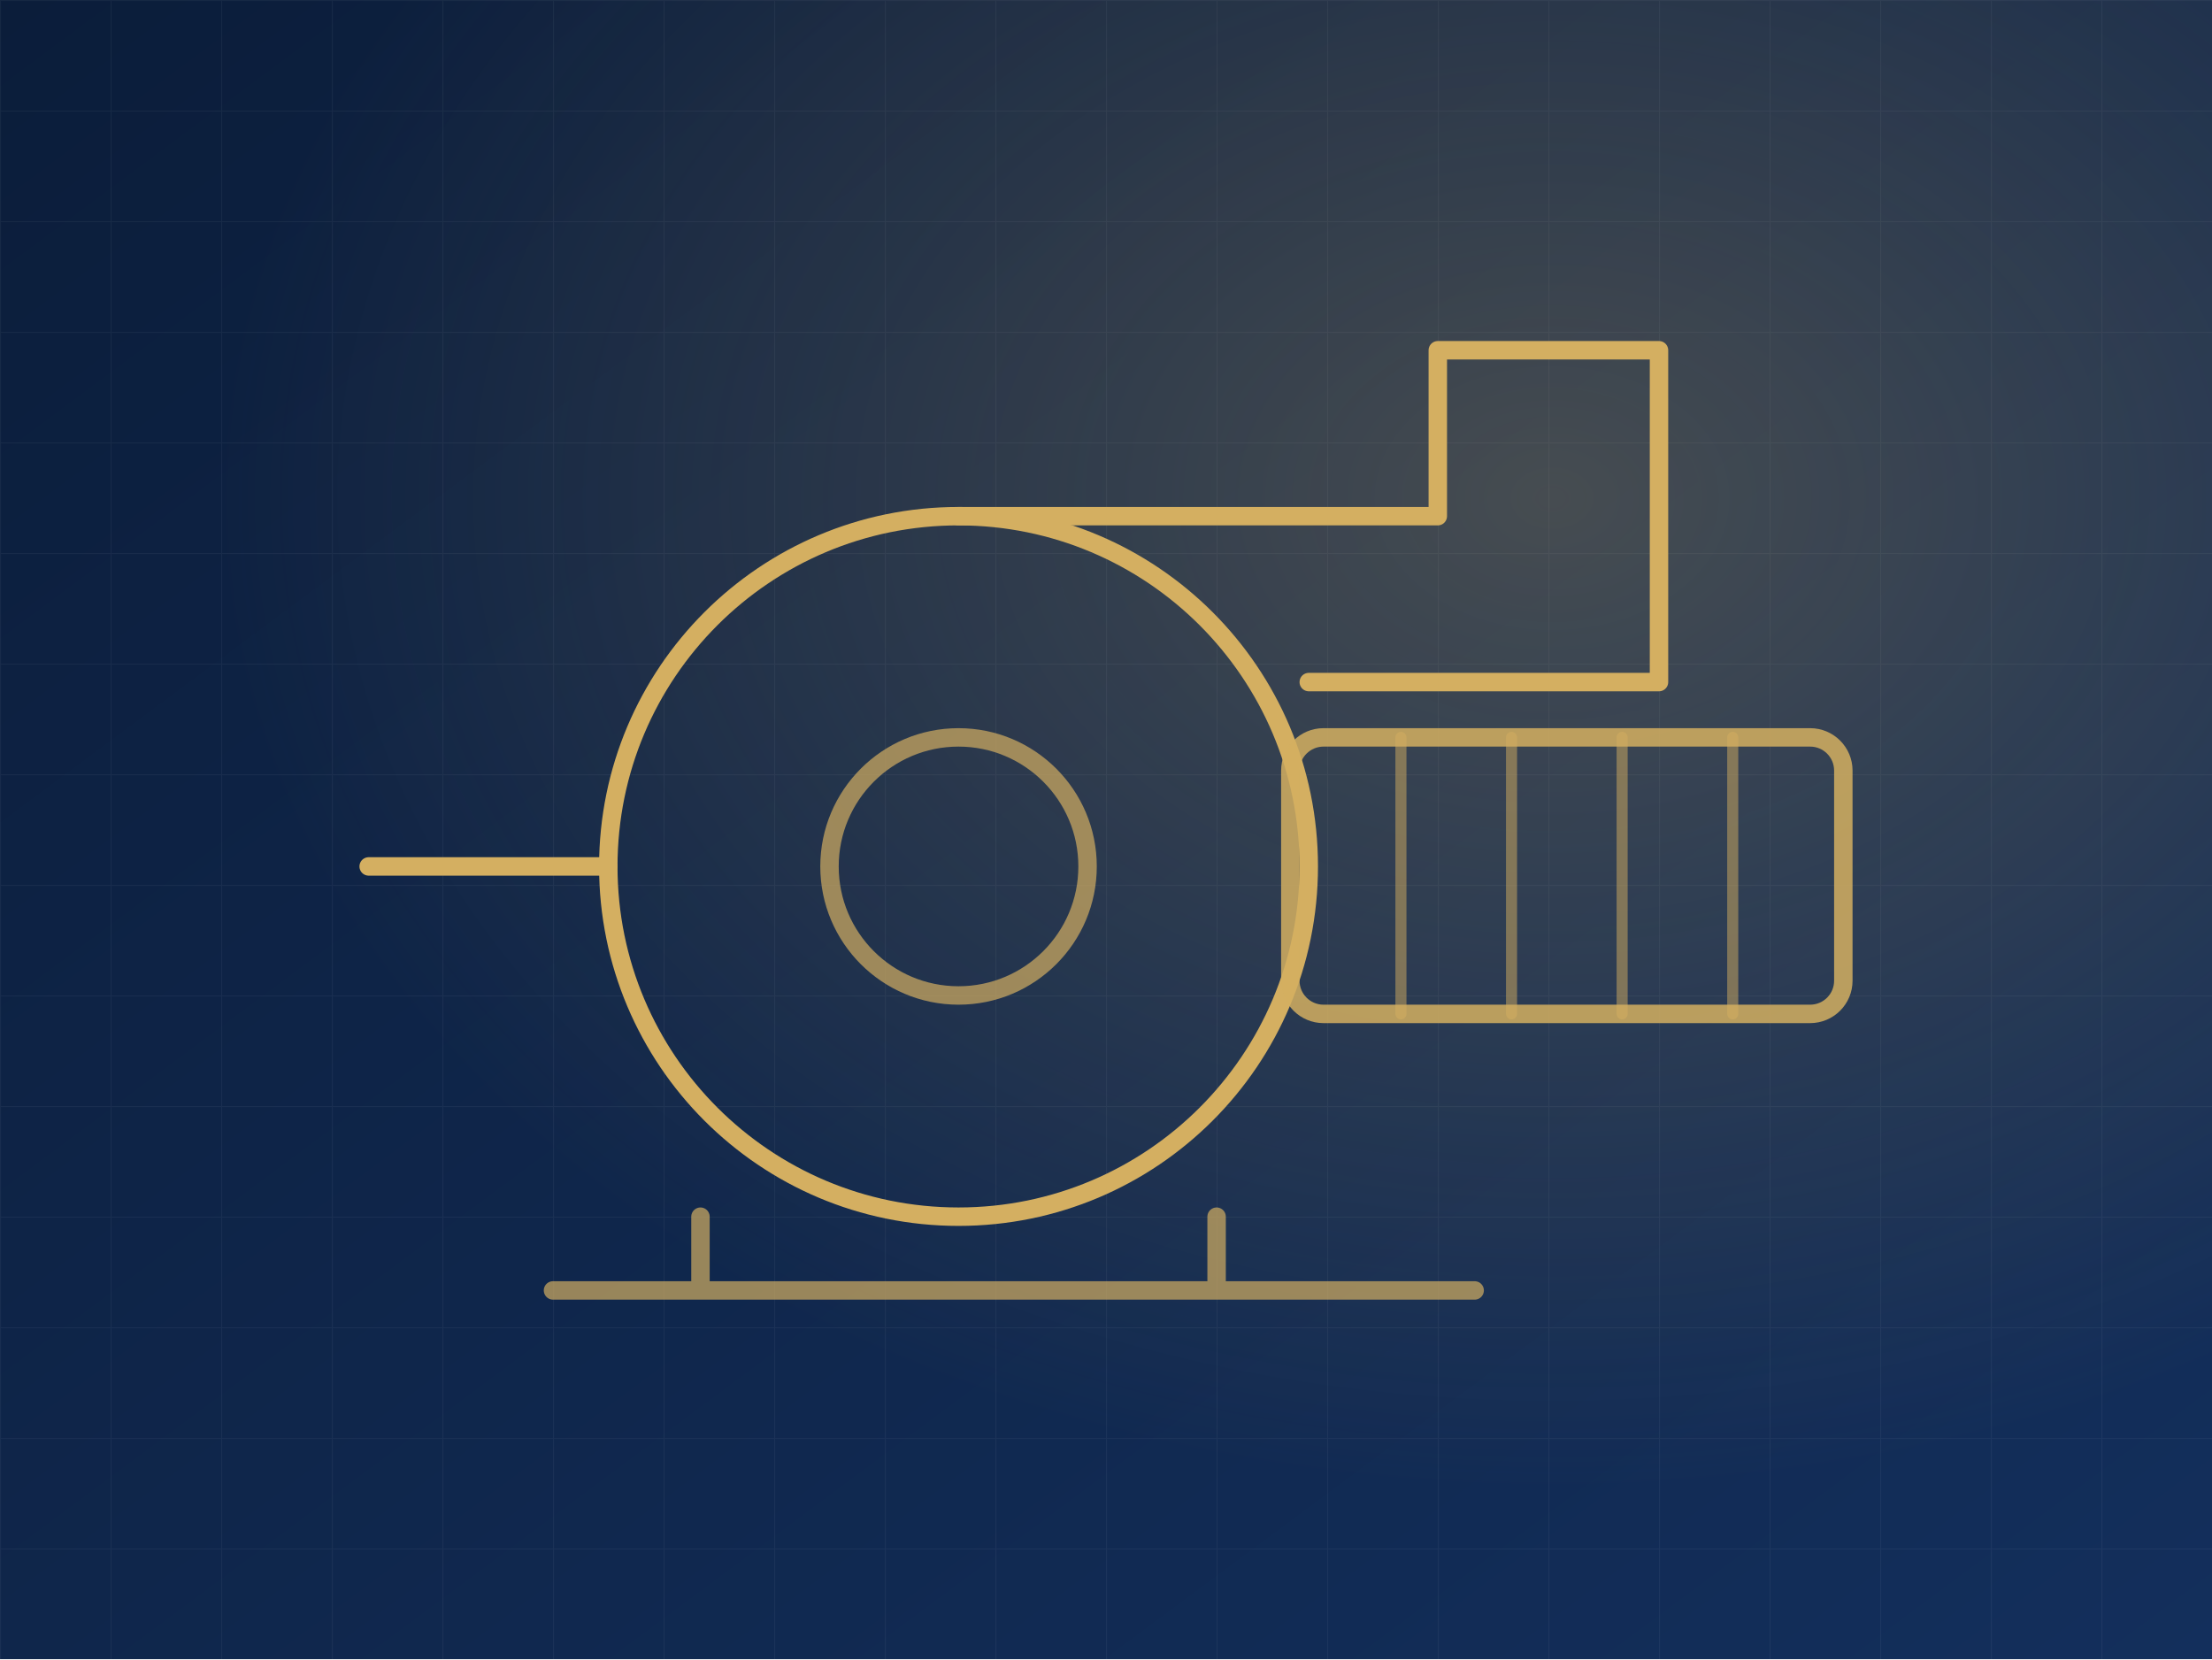
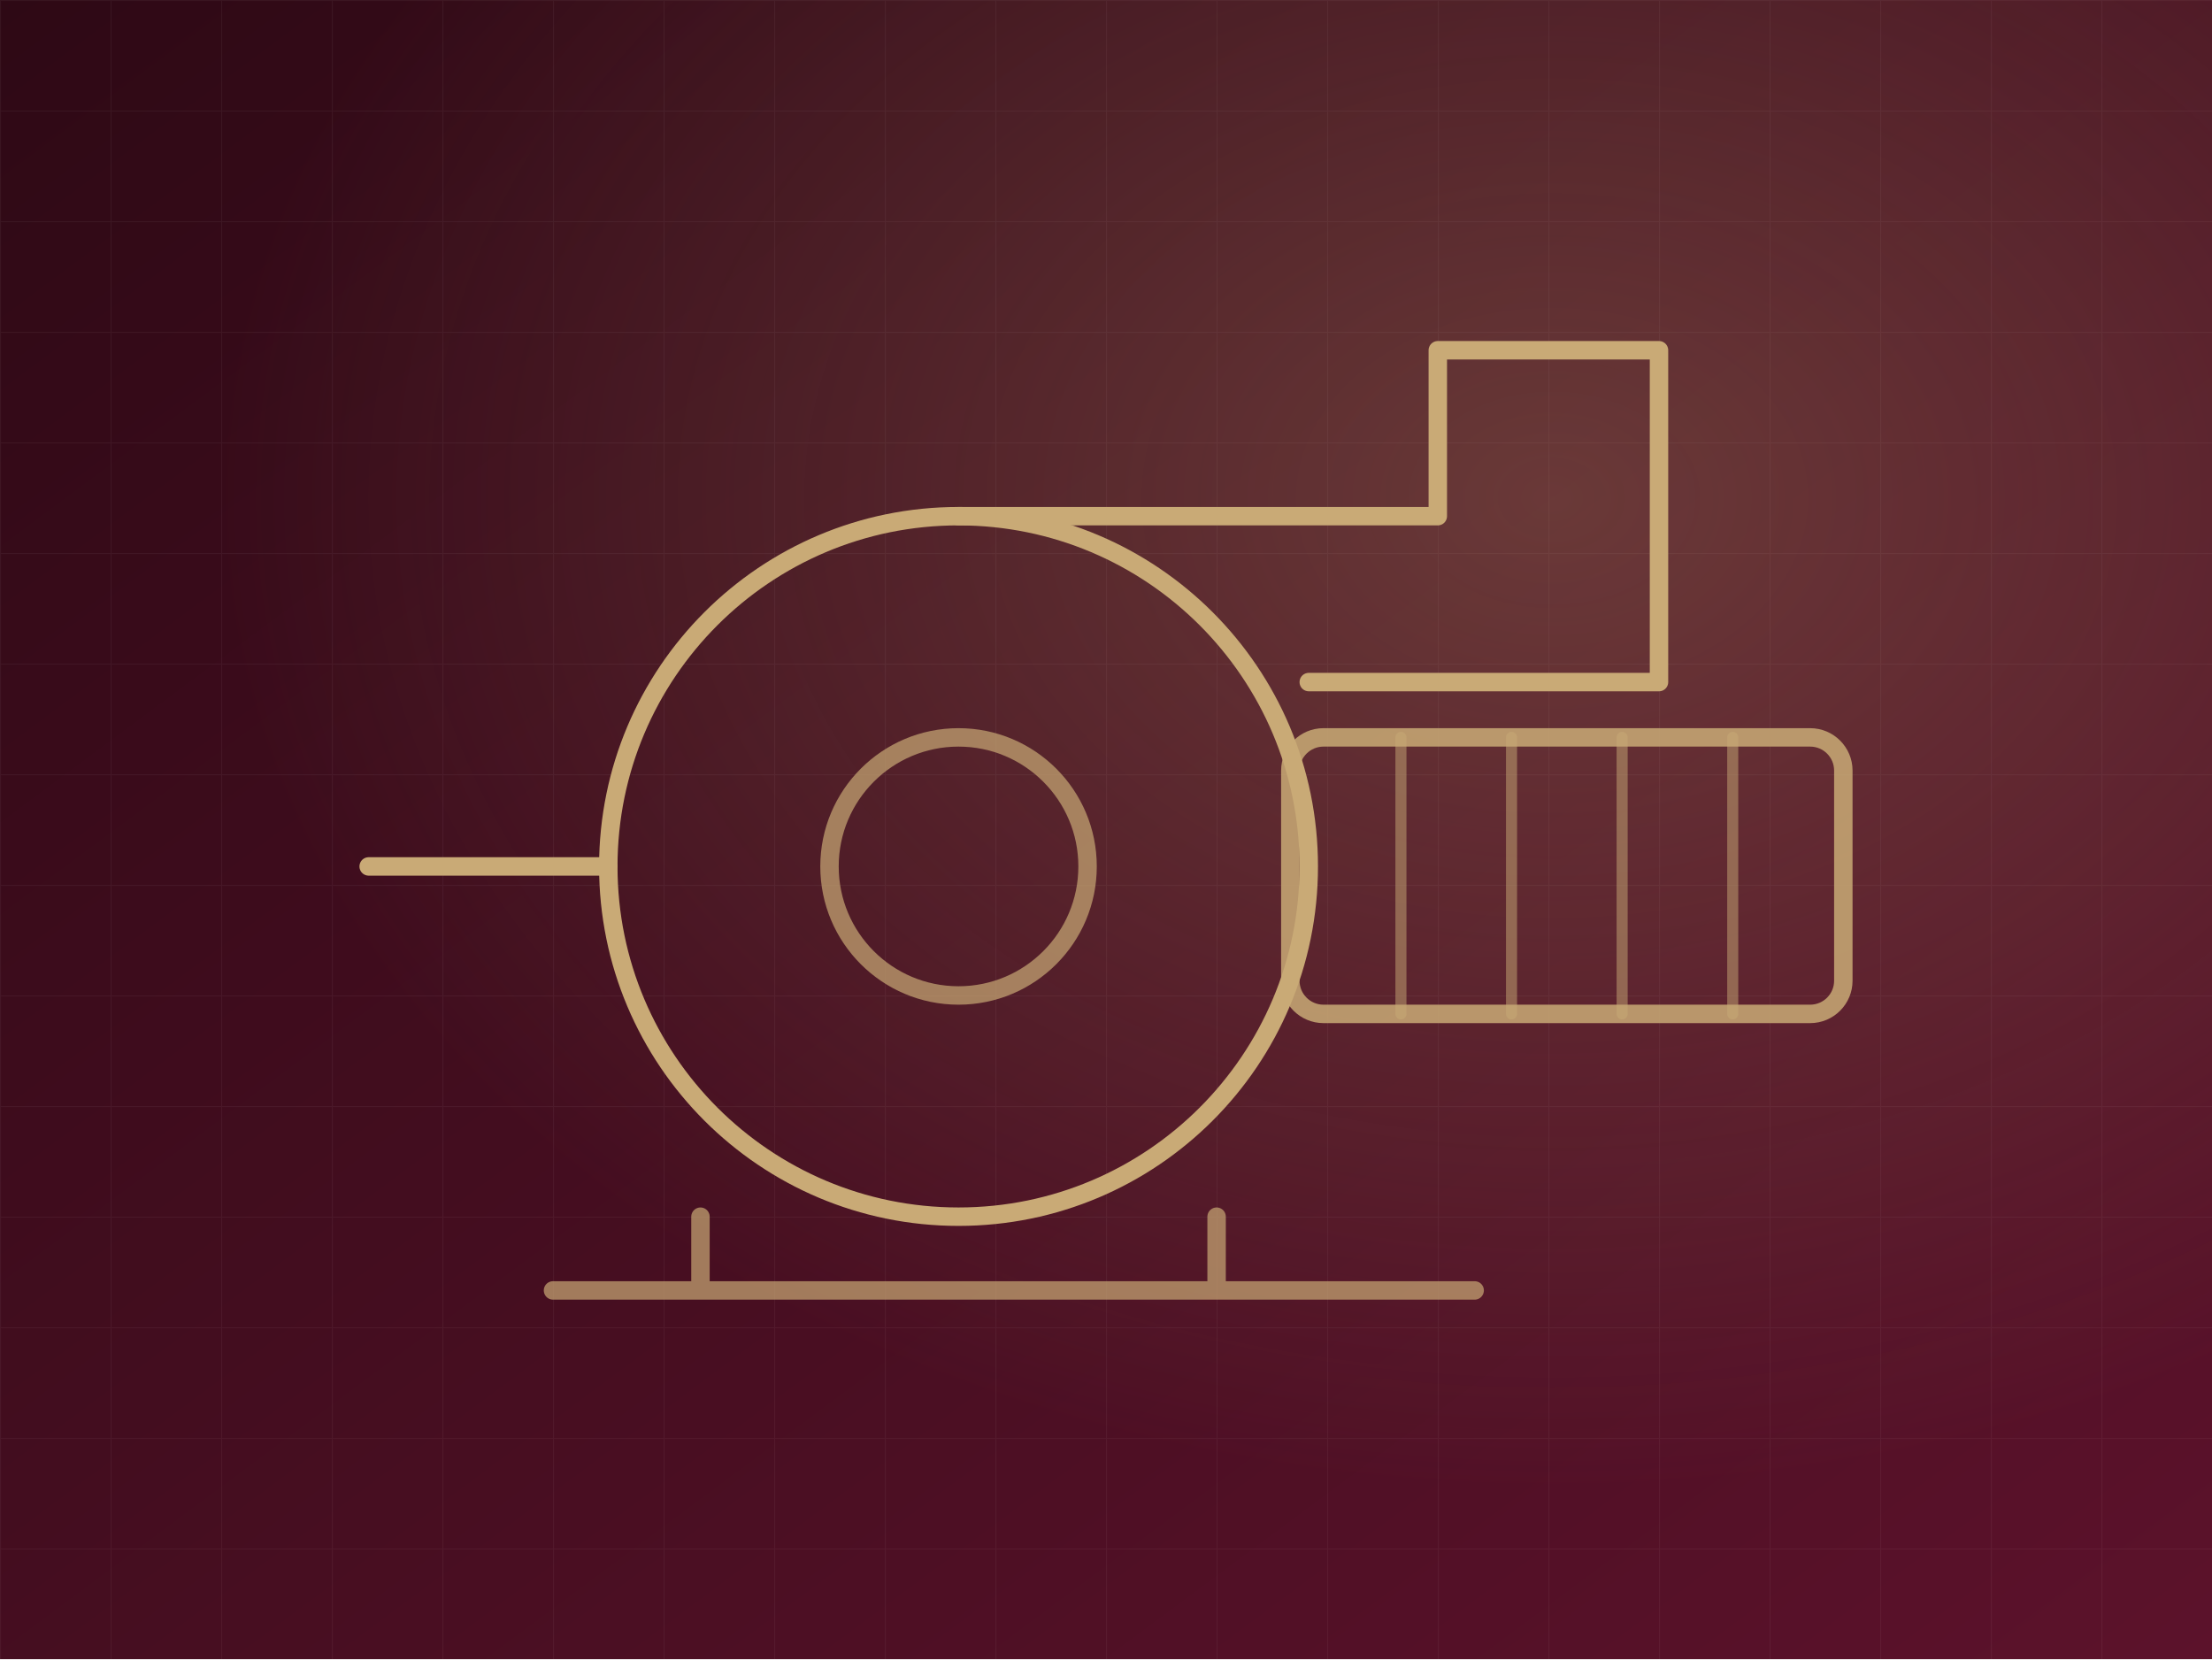
<svg xmlns="http://www.w3.org/2000/svg" viewBox="0 0 1200 900">
  <defs>
    <linearGradient id="bg" x1="0" y1="0" x2="1" y2="1">
-       <stop offset="0" stop-color="#0b1d3a" />
-       <stop offset="1" stop-color="#132f5c" />
+       <stop offset="0" stop-color="#2e0915" />
+       <stop offset="1" stop-color="#5c122b" />
    </linearGradient>
    <radialGradient id="glow" cx=".7" cy=".3" r=".6">
-       <stop offset="0" stop-color="#d4af61" stop-opacity=".28" />
-       <stop offset="1" stop-color="#d4af61" stop-opacity="0" />
+       <stop offset="0" stop-color="#c9aa76" stop-opacity=".28" />
+       <stop offset="1" stop-color="#c9aa76" stop-opacity="0" />
    </radialGradient>
    <pattern id="grid" width="60" height="60" patternUnits="userSpaceOnUse">
      <path d="M60 0H0v60" fill="none" stroke="#fff" stroke-opacity=".05" />
    </pattern>
  </defs>
  <rect width="1200" height="900" fill="url(#bg)" />
  <rect width="1200" height="900" fill="url(#grid)" />
  <rect width="1200" height="900" fill="url(#glow)" />
-   <g fill="none" stroke="#d4af61" stroke-width="10" stroke-linecap="round" stroke-linejoin="round">
+   <g fill="none" stroke="#c9aa76" stroke-width="10" stroke-linecap="round" stroke-linejoin="round">
    <circle cx="520" cy="470" r="190" />
    <circle cx="520" cy="470" r="70" stroke-opacity=".7" />
    <path d="M520 280h260v-90h120v180H710" />
    <rect x="700" y="400" width="300" height="150" rx="18" stroke-opacity=".85" />
    <path d="M760 400v150M820 400v150M880 400v150M940 400v150" stroke-width="6" stroke-opacity=".5" />
    <path d="M300 700h500M380 660v40M660 660v40" stroke-opacity=".7" />
    <path d="M200 470h130" />
  </g>
</svg>
